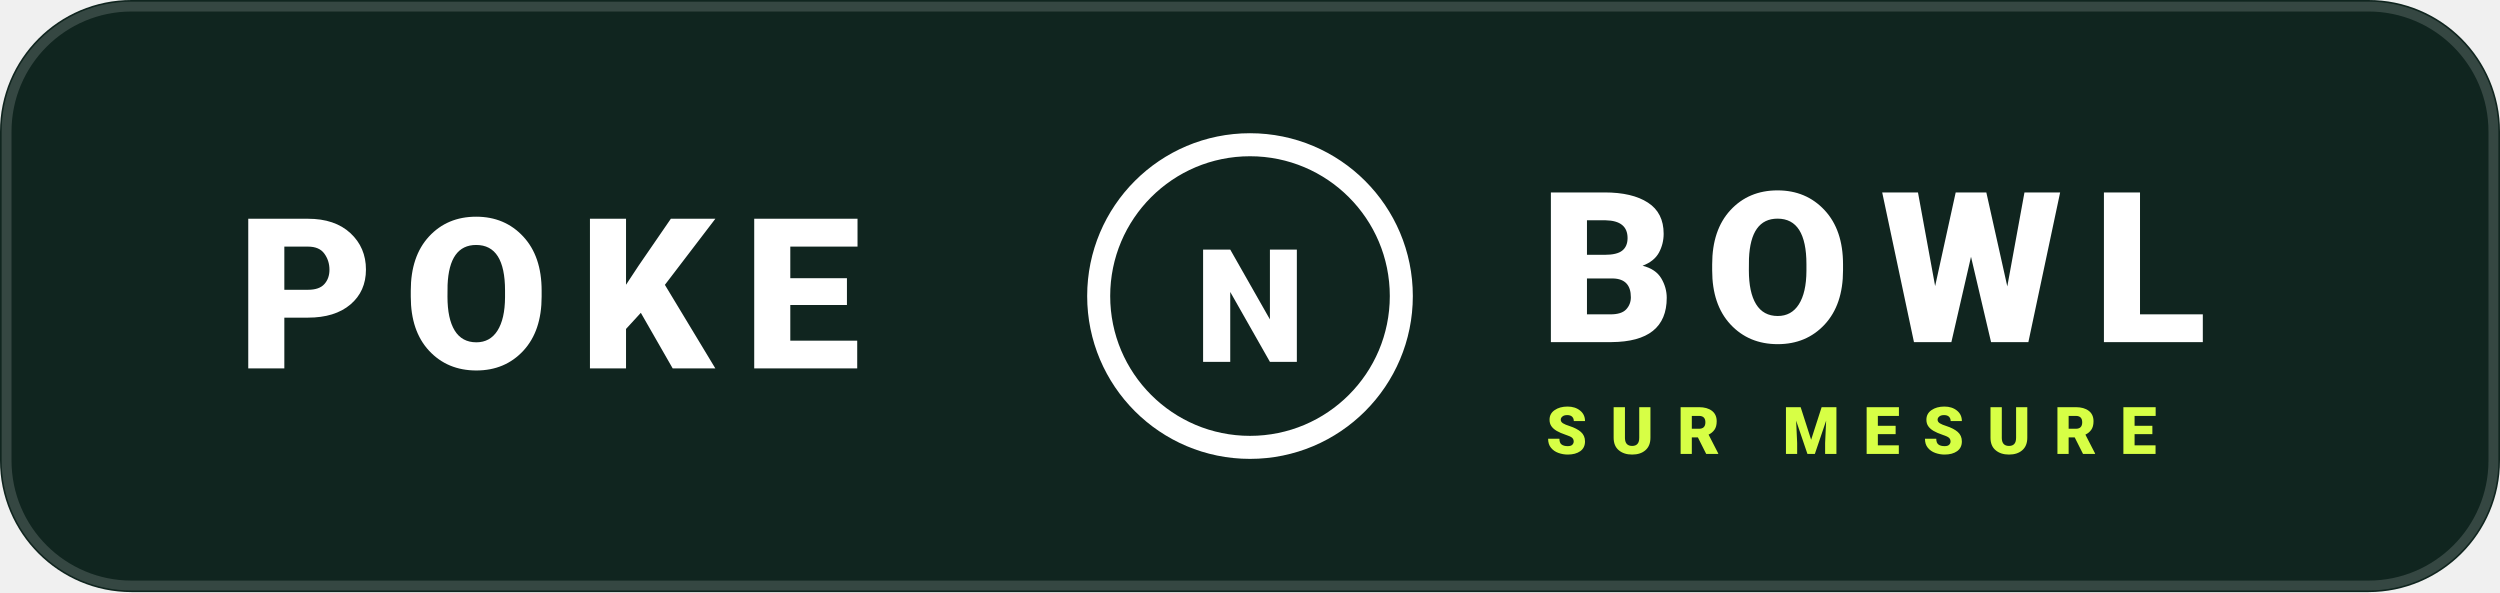
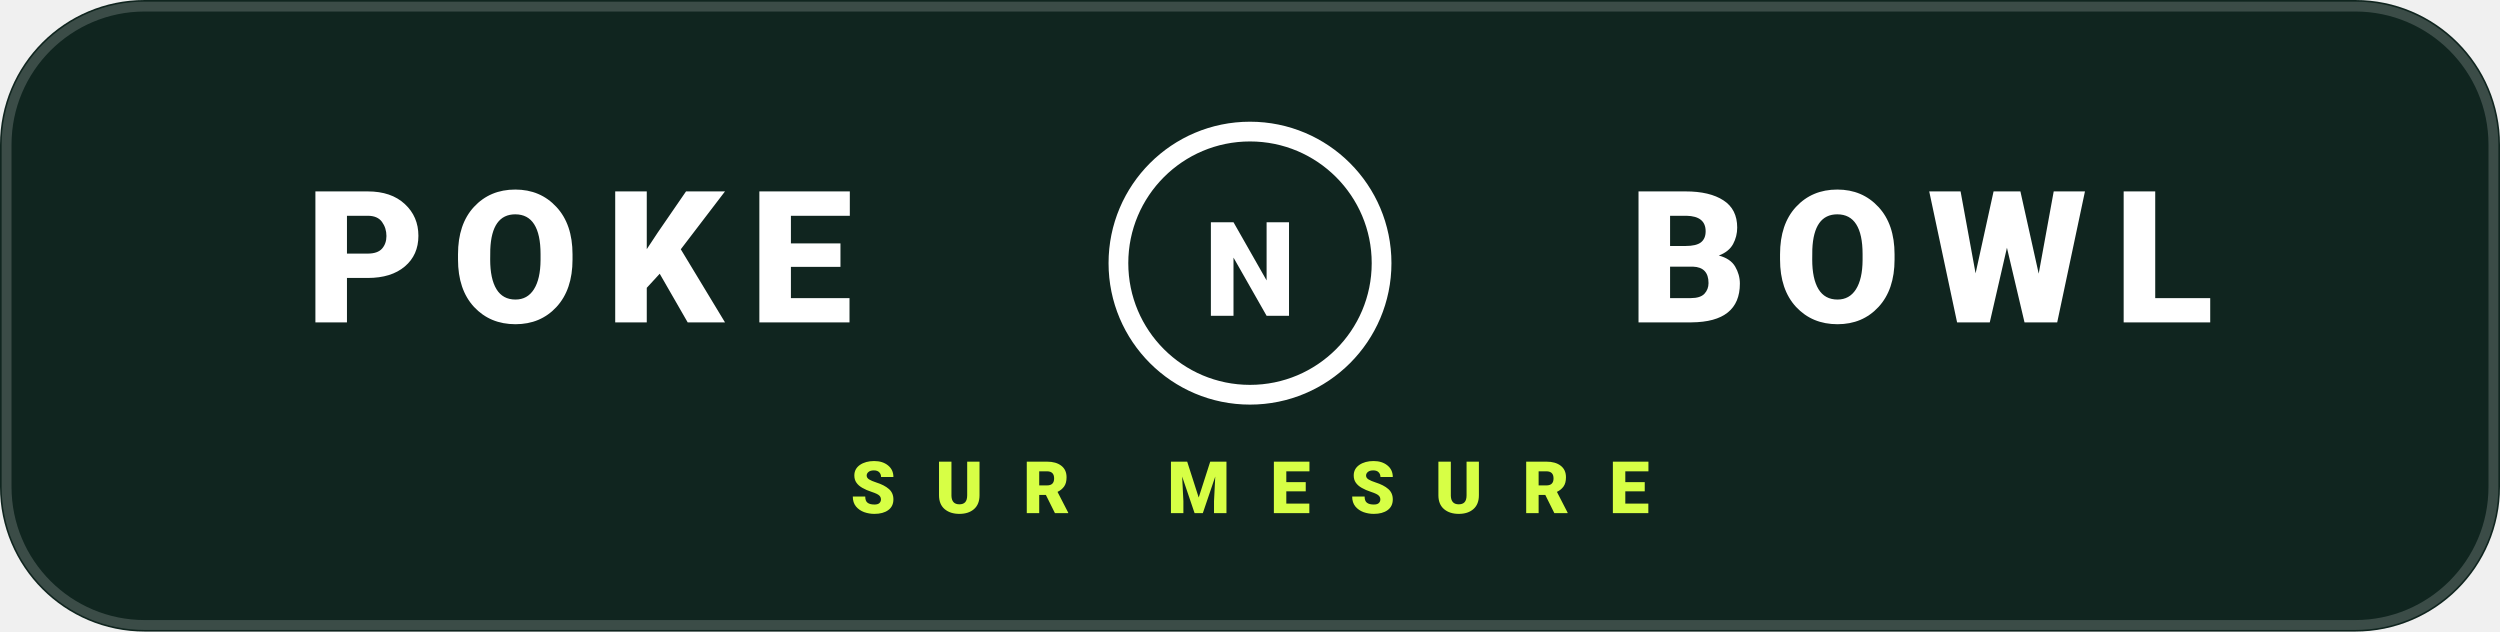
- <svg xmlns="http://www.w3.org/2000/svg" viewBox="0 0 380 90" width="380" height="90" fill="none">
-   <rect width="380" height="90" rx="20" fill="#10251F" />
-   <rect x="1" y="1" width="378" height="88" rx="19" stroke="#FFFFFF" stroke-opacity="0.16" stroke-width="1.5" />
-   <text x="36" y="56" fill="#FFFFFF" font-family="-apple-system, BlinkMacSystemFont, 'Segoe UI', Roboto, 'Helvetica Neue', Arial, sans-serif" font-size="32" font-weight="900" letter-spacing="4.5">POKE</text>
-   <circle cx="190" cy="45" r="23" stroke="#FFFFFF" stroke-width="3.5" fill="#10251F" />
-   <text x="190" y="55" text-anchor="middle" fill="#FFFFFF" font-family="-apple-system, BlinkMacSystemFont, 'Segoe UI', Roboto, 'Helvetica Neue', Arial, sans-serif" font-size="24" font-weight="900">N</text>
-   <text x="234" y="52" fill="#FFFFFF" font-family="-apple-system, BlinkMacSystemFont, 'Segoe UI', Roboto, 'Helvetica Neue', Arial, sans-serif" font-size="32" font-weight="900" letter-spacing="4.5">BOWL</text>
-   <text x="235" y="69" fill="#D7FF45" font-family="-apple-system, BlinkMacSystemFont, 'Segoe UI', Roboto, 'Helvetica Neue', Arial, sans-serif" font-size="10" font-weight="900" letter-spacing="3.5">SUR MESURE</text>
+ <svg xmlns="http://www.w3.org/2000/svg" viewBox="0 0 380 96" width="380" height="96" fill="none">
+   <rect width="380" height="96" rx="22" fill="#10251F" />
+   <rect x="1" y="1" width="378" height="94" rx="21" stroke="#FFFFFF" stroke-opacity="0.18" stroke-width="1.5" />
+   <text x="88" y="49" text-anchor="middle" fill="#FFFFFF" font-family="-apple-system, BlinkMacSystemFont, 'Segoe UI', Roboto, 'Helvetica Neue', Arial, sans-serif" font-size="28" font-weight="900" letter-spacing="4">POKE</text>
+   <circle cx="190" cy="40" r="20" stroke="#FFFFFF" stroke-width="3" fill="#10251F" />
+   <text x="190" y="48" text-anchor="middle" fill="#FFFFFF" font-family="-apple-system, BlinkMacSystemFont, 'Segoe UI', Roboto, 'Helvetica Neue', Arial, sans-serif" font-size="20" font-weight="900">N</text>
+   <text x="292" y="49" text-anchor="middle" fill="#FFFFFF" font-family="-apple-system, BlinkMacSystemFont, 'Segoe UI', Roboto, 'Helvetica Neue', Arial, sans-serif" font-size="28" font-weight="900" letter-spacing="4">BOWL</text>
+   <text x="190" y="78" text-anchor="middle" fill="#D7FF45" font-family="-apple-system, BlinkMacSystemFont, 'Segoe UI', Roboto, 'Helvetica Neue', Arial, sans-serif" font-size="11" font-weight="900" letter-spacing="6">SUR MESURE</text>
</svg>
